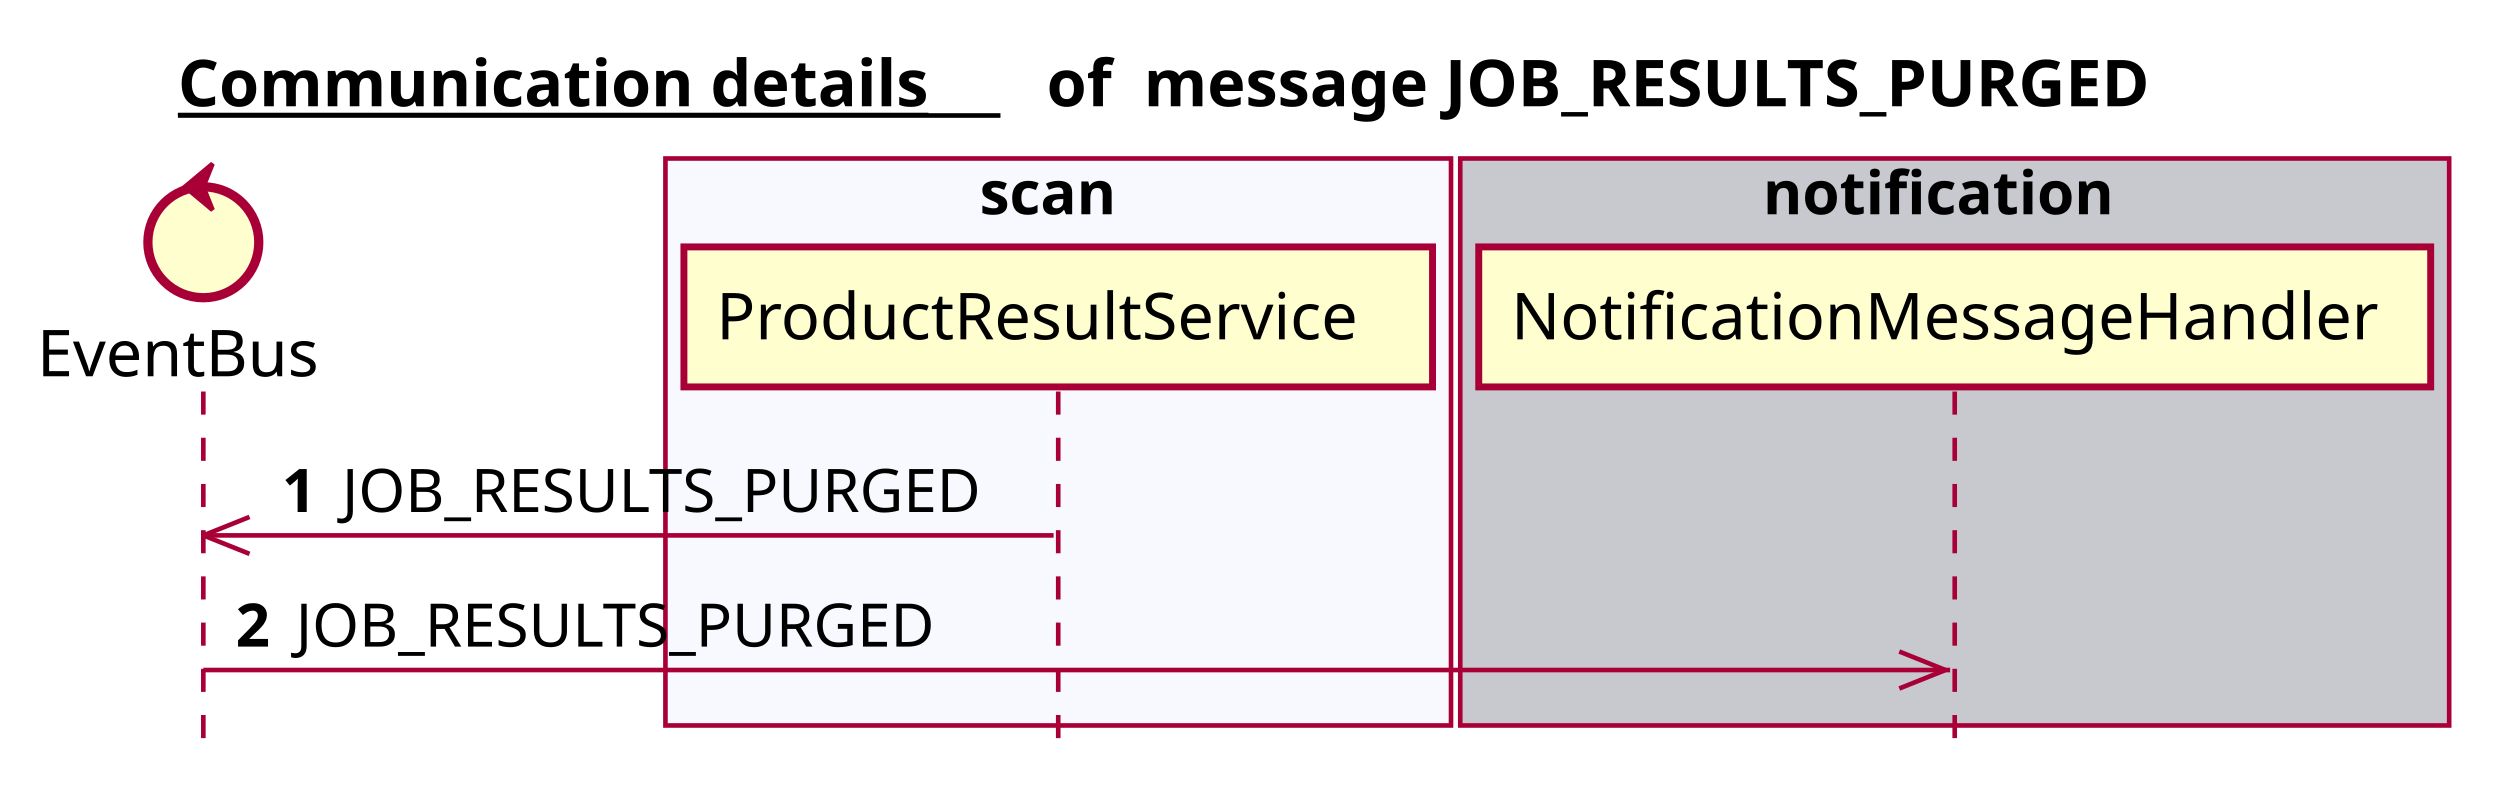
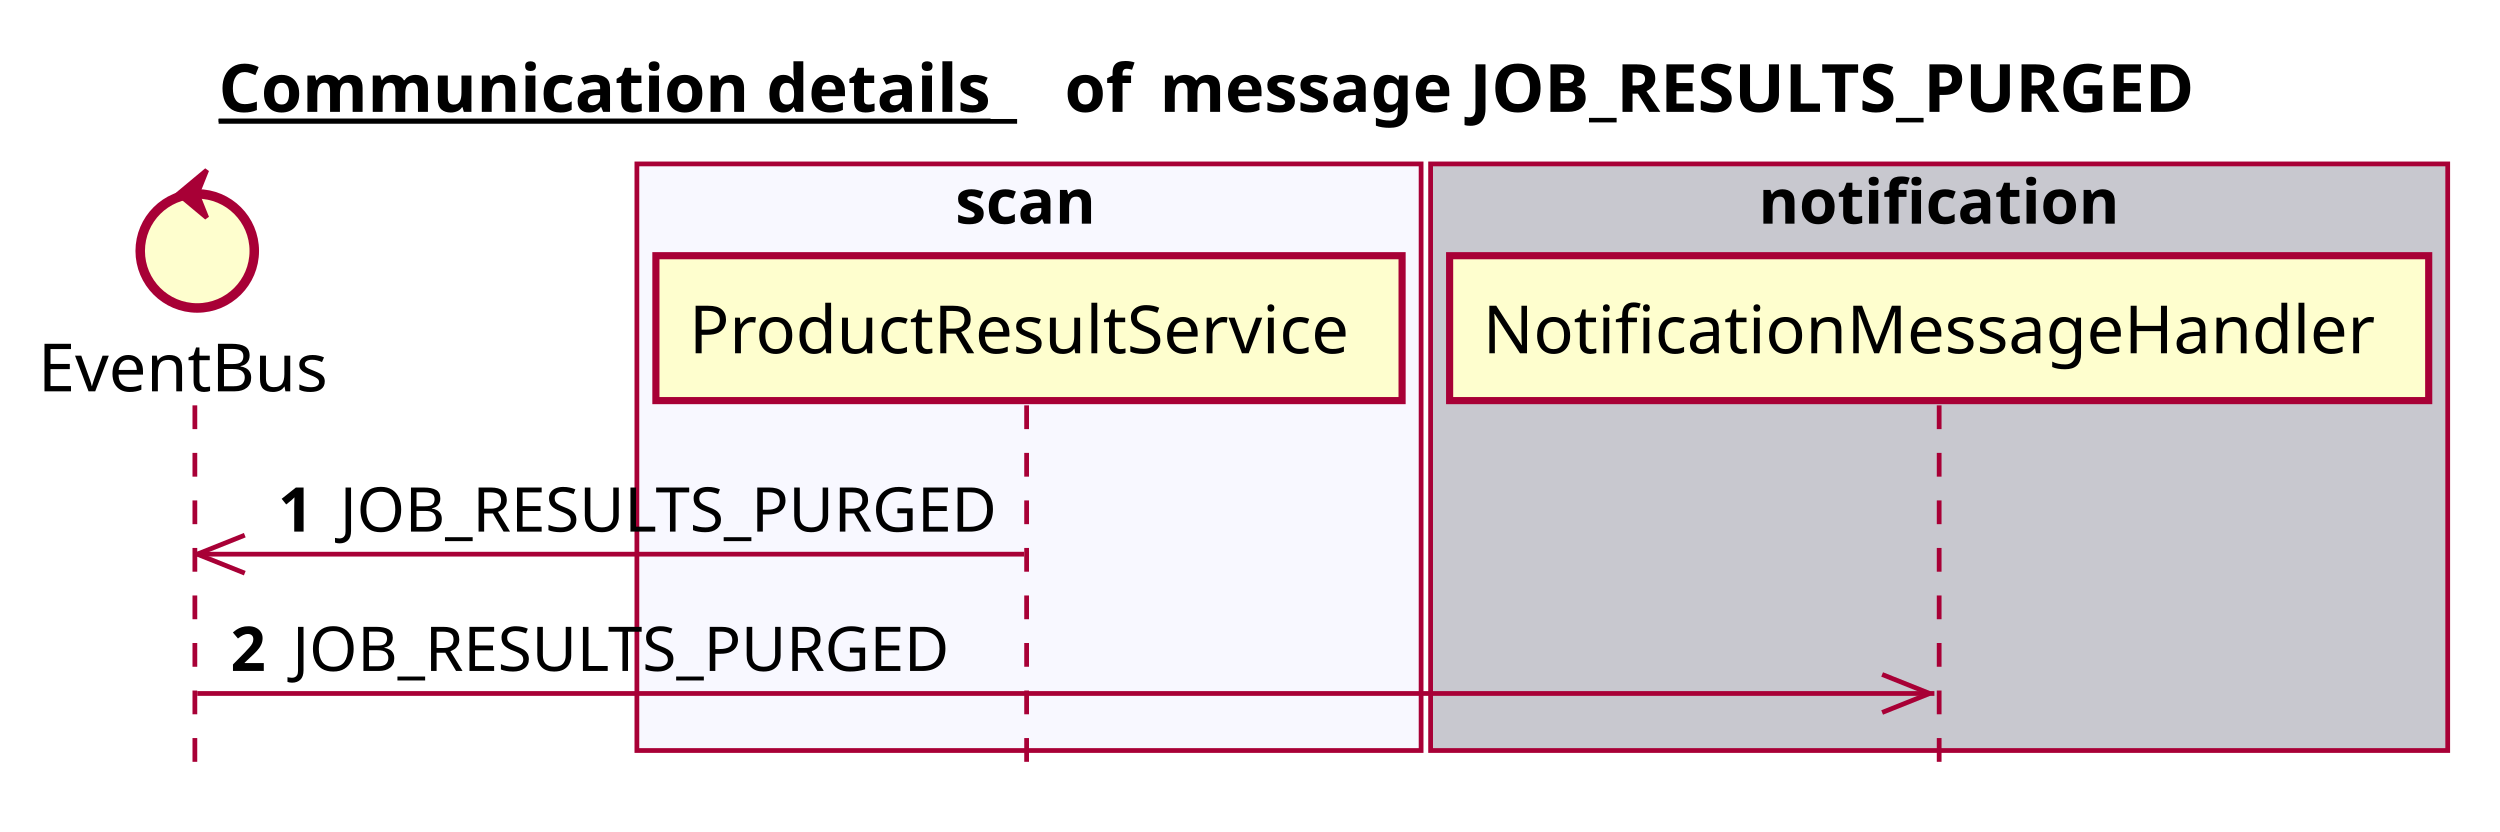
- <svg xmlns="http://www.w3.org/2000/svg" contentScriptType="application/ecmascript" contentStyleType="text/css" height="174px" preserveAspectRatio="none" style="width:541px;height:174px;" version="1.1" viewBox="0 0 541 174" width="541px" zoomAndPan="magnify">
+ <svg xmlns="http://www.w3.org/2000/svg" contentScriptType="application/ecmascript" contentStyleType="text/css" height="175px" preserveAspectRatio="none" style="width:526px;height:175px;" version="1.1" viewBox="0 0 526 175" width="526px" zoomAndPan="magnify">
  <defs />
  <g>
-     <text fill="#000000" font-family="sans-serif" font-size="14" font-weight="bold" lengthAdjust="spacingAndGlyphs" text-decoration="underline" textLength="178" x="38.5" y="22.995">Communication details</text>
-     <line style="stroke: #000000; stroke-width: 1.0;" x1="38.5" x2="216.5" y1="24.995" y2="24.995" />
-     <text fill="#000000" font-family="sans-serif" font-size="14" font-weight="bold" lengthAdjust="spacingAndGlyphs" textLength="16" x="226.5" y="22.995">of</text>
-     <text fill="#000000" font-family="sans-serif" font-size="14" font-weight="bold" lengthAdjust="spacingAndGlyphs" textLength="248" x="247.5" y="22.995">message JOB_RESULTS_PURGED</text>
-     <rect fill="#F8F8FF" height="122.695" style="stroke: #A80036; stroke-width: 1.0;" width="170" x="144" y="34.297" />
-     <text fill="#000000" font-family="sans-serif" font-size="13" font-weight="bold" lengthAdjust="spacingAndGlyphs" textLength="34" x="212" y="46.364">scan</text>
-     <rect fill="#C8C8CF" height="122.695" style="stroke: #A80036; stroke-width: 1.0;" width="214" x="316" y="34.297" />
-     <text fill="#000000" font-family="sans-serif" font-size="13" font-weight="bold" lengthAdjust="spacingAndGlyphs" textLength="83" x="381.5" y="46.364">notification</text>
-     <line style="stroke: #A80036; stroke-width: 1.0; stroke-dasharray: 5.0,5.0;" x1="44" x2="44" y1="84.727" y2="162.992" />
-     <line style="stroke: #A80036; stroke-width: 1.0; stroke-dasharray: 5.0,5.0;" x1="229" x2="229" y1="84.727" y2="162.992" />
-     <line style="stroke: #A80036; stroke-width: 1.0; stroke-dasharray: 5.0,5.0;" x1="423" x2="423" y1="84.727" y2="162.992" />
-     <text fill="#000000" font-family="sans-serif" font-size="14" lengthAdjust="spacingAndGlyphs" textLength="66" x="8" y="81.425">EventBus</text>
-     <ellipse cx="44" cy="52.43" fill="#FEFECE" rx="12" ry="12" style="stroke: #A80036; stroke-width: 2.0;" />
-     <polygon fill="#A80036" points="40,40.43,46,35.43,44,40.43,46,45.43,40,40.43" style="stroke: #A80036; stroke-width: 1.0;" />
-     <rect fill="#FEFECE" height="30.297" style="stroke: #A80036; stroke-width: 1.5;" width="162" x="148" y="53.43" />
-     <text fill="#000000" font-family="sans-serif" font-size="14" lengthAdjust="spacingAndGlyphs" textLength="148" x="155" y="73.425">ProductResultService</text>
-     <rect fill="#FEFECE" height="30.297" style="stroke: #A80036; stroke-width: 1.5;" width="206" x="320" y="53.43" />
-     <text fill="#000000" font-family="sans-serif" font-size="14" lengthAdjust="spacingAndGlyphs" textLength="192" x="327" y="73.425">NotificationMessageHandler</text>
-     <line style="stroke: #A80036; stroke-width: 1.0;" x1="44" x2="54" y1="115.859" y2="111.859" />
-     <line style="stroke: #A80036; stroke-width: 1.0;" x1="44" x2="54" y1="115.859" y2="119.859" />
-     <line style="stroke: #A80036; stroke-width: 1.0;" x1="44" x2="228" y1="115.859" y2="115.859" />
-     <text fill="#000000" font-family="sans-serif" font-size="13" font-weight="bold" lengthAdjust="spacingAndGlyphs" textLength="9" x="61" y="110.793">1</text>
-     <text fill="#000000" font-family="sans-serif" font-size="13" lengthAdjust="spacingAndGlyphs" textLength="148" x="74" y="110.793">JOB_RESULTS_PURGED</text>
-     <line style="stroke: #A80036; stroke-width: 1.0;" x1="421" x2="411" y1="144.992" y2="140.992" />
-     <line style="stroke: #A80036; stroke-width: 1.0;" x1="421" x2="411" y1="144.992" y2="148.992" />
-     <line style="stroke: #A80036; stroke-width: 1.0;" x1="44" x2="422" y1="144.992" y2="144.992" />
-     <text fill="#000000" font-family="sans-serif" font-size="13" font-weight="bold" lengthAdjust="spacingAndGlyphs" textLength="9" x="51" y="139.926">2</text>
-     <text fill="#000000" font-family="sans-serif" font-size="13" lengthAdjust="spacingAndGlyphs" textLength="148" x="64" y="139.926">JOB_RESULTS_PURGED</text>
+     <text fill="#000000" font-family="sans-serif" font-size="14" font-weight="bold" lengthAdjust="spacingAndGlyphs" text-decoration="underline" textLength="168" x="46" y="23.535">Communication details</text>
+     <line style="stroke: #000000; stroke-width: 1.0;" x1="46" x2="214" y1="25.535" y2="25.535" />
+     <text fill="#000000" font-family="sans-serif" font-size="14" font-weight="bold" lengthAdjust="spacingAndGlyphs" textLength="15" x="224" y="23.535">of</text>
+     <text fill="#000000" font-family="sans-serif" font-size="14" font-weight="bold" lengthAdjust="spacingAndGlyphs" textLength="229" x="244" y="23.535">message JOB_RESULTS_PURGED</text>
+     <rect fill="#F8F8FF" height="123.42" style="stroke: #A80036; stroke-width: 1.0;" width="165" x="134" y="34.488" />
+     <text fill="#000000" font-family="sans-serif" font-size="13" font-weight="bold" lengthAdjust="spacingAndGlyphs" textLength="31" x="201" y="47.057">scan</text>
+     <rect fill="#C8C8CF" height="123.42" style="stroke: #A80036; stroke-width: 1.0;" width="214" x="301" y="34.488" />
+     <text fill="#000000" font-family="sans-serif" font-size="13" font-weight="bold" lengthAdjust="spacingAndGlyphs" textLength="76" x="370" y="47.057">notification</text>
+     <line style="stroke: #A80036; stroke-width: 1.0; stroke-dasharray: 5.0,5.0;" x1="41" x2="41" y1="85.287" y2="163.908" />
+     <line style="stroke: #A80036; stroke-width: 1.0; stroke-dasharray: 5.0,5.0;" x1="216" x2="216" y1="85.287" y2="163.908" />
+     <line style="stroke: #A80036; stroke-width: 1.0; stroke-dasharray: 5.0,5.0;" x1="408" x2="408" y1="85.287" y2="163.908" />
+     <text fill="#000000" font-family="sans-serif" font-size="14" lengthAdjust="spacingAndGlyphs" textLength="61" x="8" y="82.334">EventBus</text>
+     <ellipse cx="41.5" cy="52.799" fill="#FEFECE" rx="12" ry="12" style="stroke: #A80036; stroke-width: 2.0;" />
+     <polygon fill="#A80036" points="37.5,40.799,43.5,35.799,41.5,40.799,43.5,45.799,37.5,40.799" style="stroke: #A80036; stroke-width: 1.0;" />
+     <rect fill="#FEFECE" height="30.488" style="stroke: #A80036; stroke-width: 1.5;" width="157" x="138" y="53.799" />
+     <text fill="#000000" font-family="sans-serif" font-size="14" lengthAdjust="spacingAndGlyphs" textLength="143" x="145" y="74.334">ProductResultService</text>
+     <rect fill="#FEFECE" height="30.488" style="stroke: #A80036; stroke-width: 1.5;" width="206" x="305" y="53.799" />
+     <text fill="#000000" font-family="sans-serif" font-size="14" lengthAdjust="spacingAndGlyphs" textLength="192" x="312" y="74.334">NotificationMessageHandler</text>
+     <line style="stroke: #A80036; stroke-width: 1.0;" x1="41.5" x2="51.5" y1="116.598" y2="112.598" />
+     <line style="stroke: #A80036; stroke-width: 1.0;" x1="41.5" x2="51.5" y1="116.598" y2="120.598" />
+     <line style="stroke: #A80036; stroke-width: 1.0;" x1="41.5" x2="215.5" y1="116.598" y2="116.598" />
+     <text fill="#000000" font-family="sans-serif" font-size="13" font-weight="bold" lengthAdjust="spacingAndGlyphs" textLength="9" x="58.5" y="111.856">1</text>
+     <text fill="#000000" font-family="sans-serif" font-size="13" lengthAdjust="spacingAndGlyphs" textLength="138" x="71.5" y="111.856">JOB_RESULTS_PURGED</text>
+     <line style="stroke: #A80036; stroke-width: 1.0;" x1="406" x2="396" y1="145.908" y2="141.908" />
+     <line style="stroke: #A80036; stroke-width: 1.0;" x1="406" x2="396" y1="145.908" y2="149.908" />
+     <line style="stroke: #A80036; stroke-width: 1.0;" x1="41.5" x2="407" y1="145.908" y2="145.908" />
+     <text fill="#000000" font-family="sans-serif" font-size="13" font-weight="bold" lengthAdjust="spacingAndGlyphs" textLength="9" x="48.5" y="141.166">2</text>
+     <text fill="#000000" font-family="sans-serif" font-size="13" lengthAdjust="spacingAndGlyphs" textLength="138" x="61.5" y="141.166">JOB_RESULTS_PURGED</text>
  </g>
</svg>
